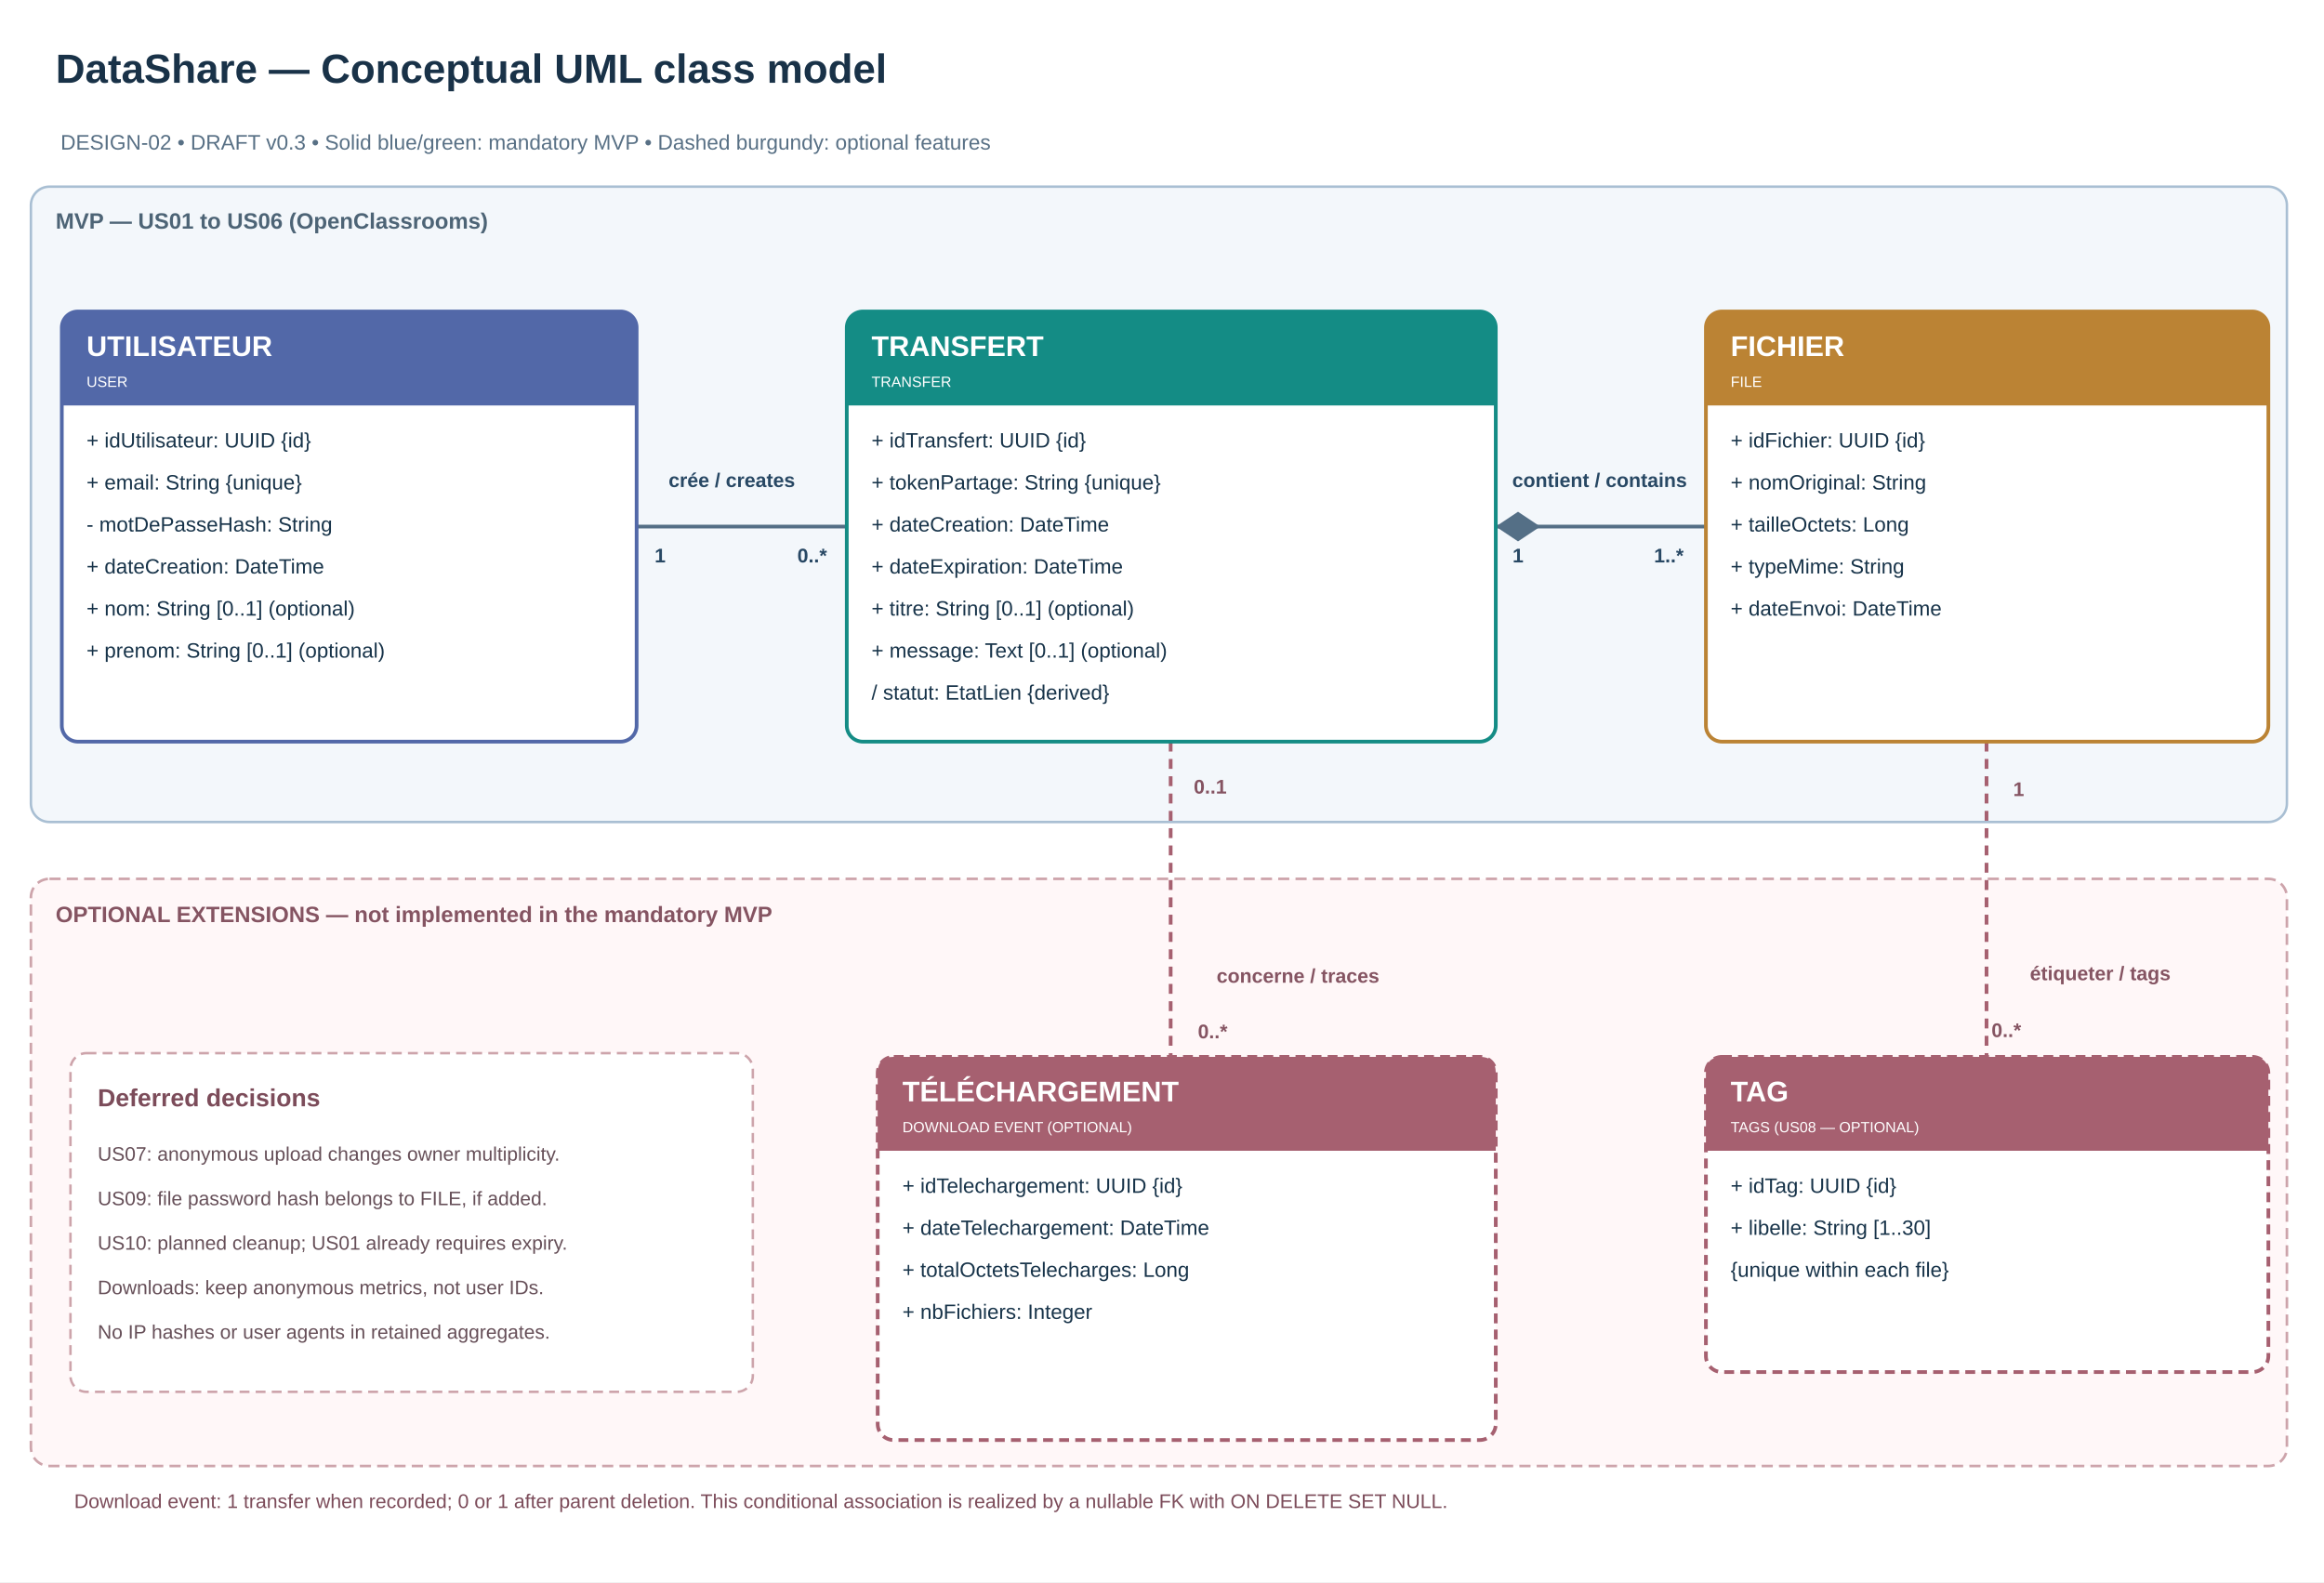
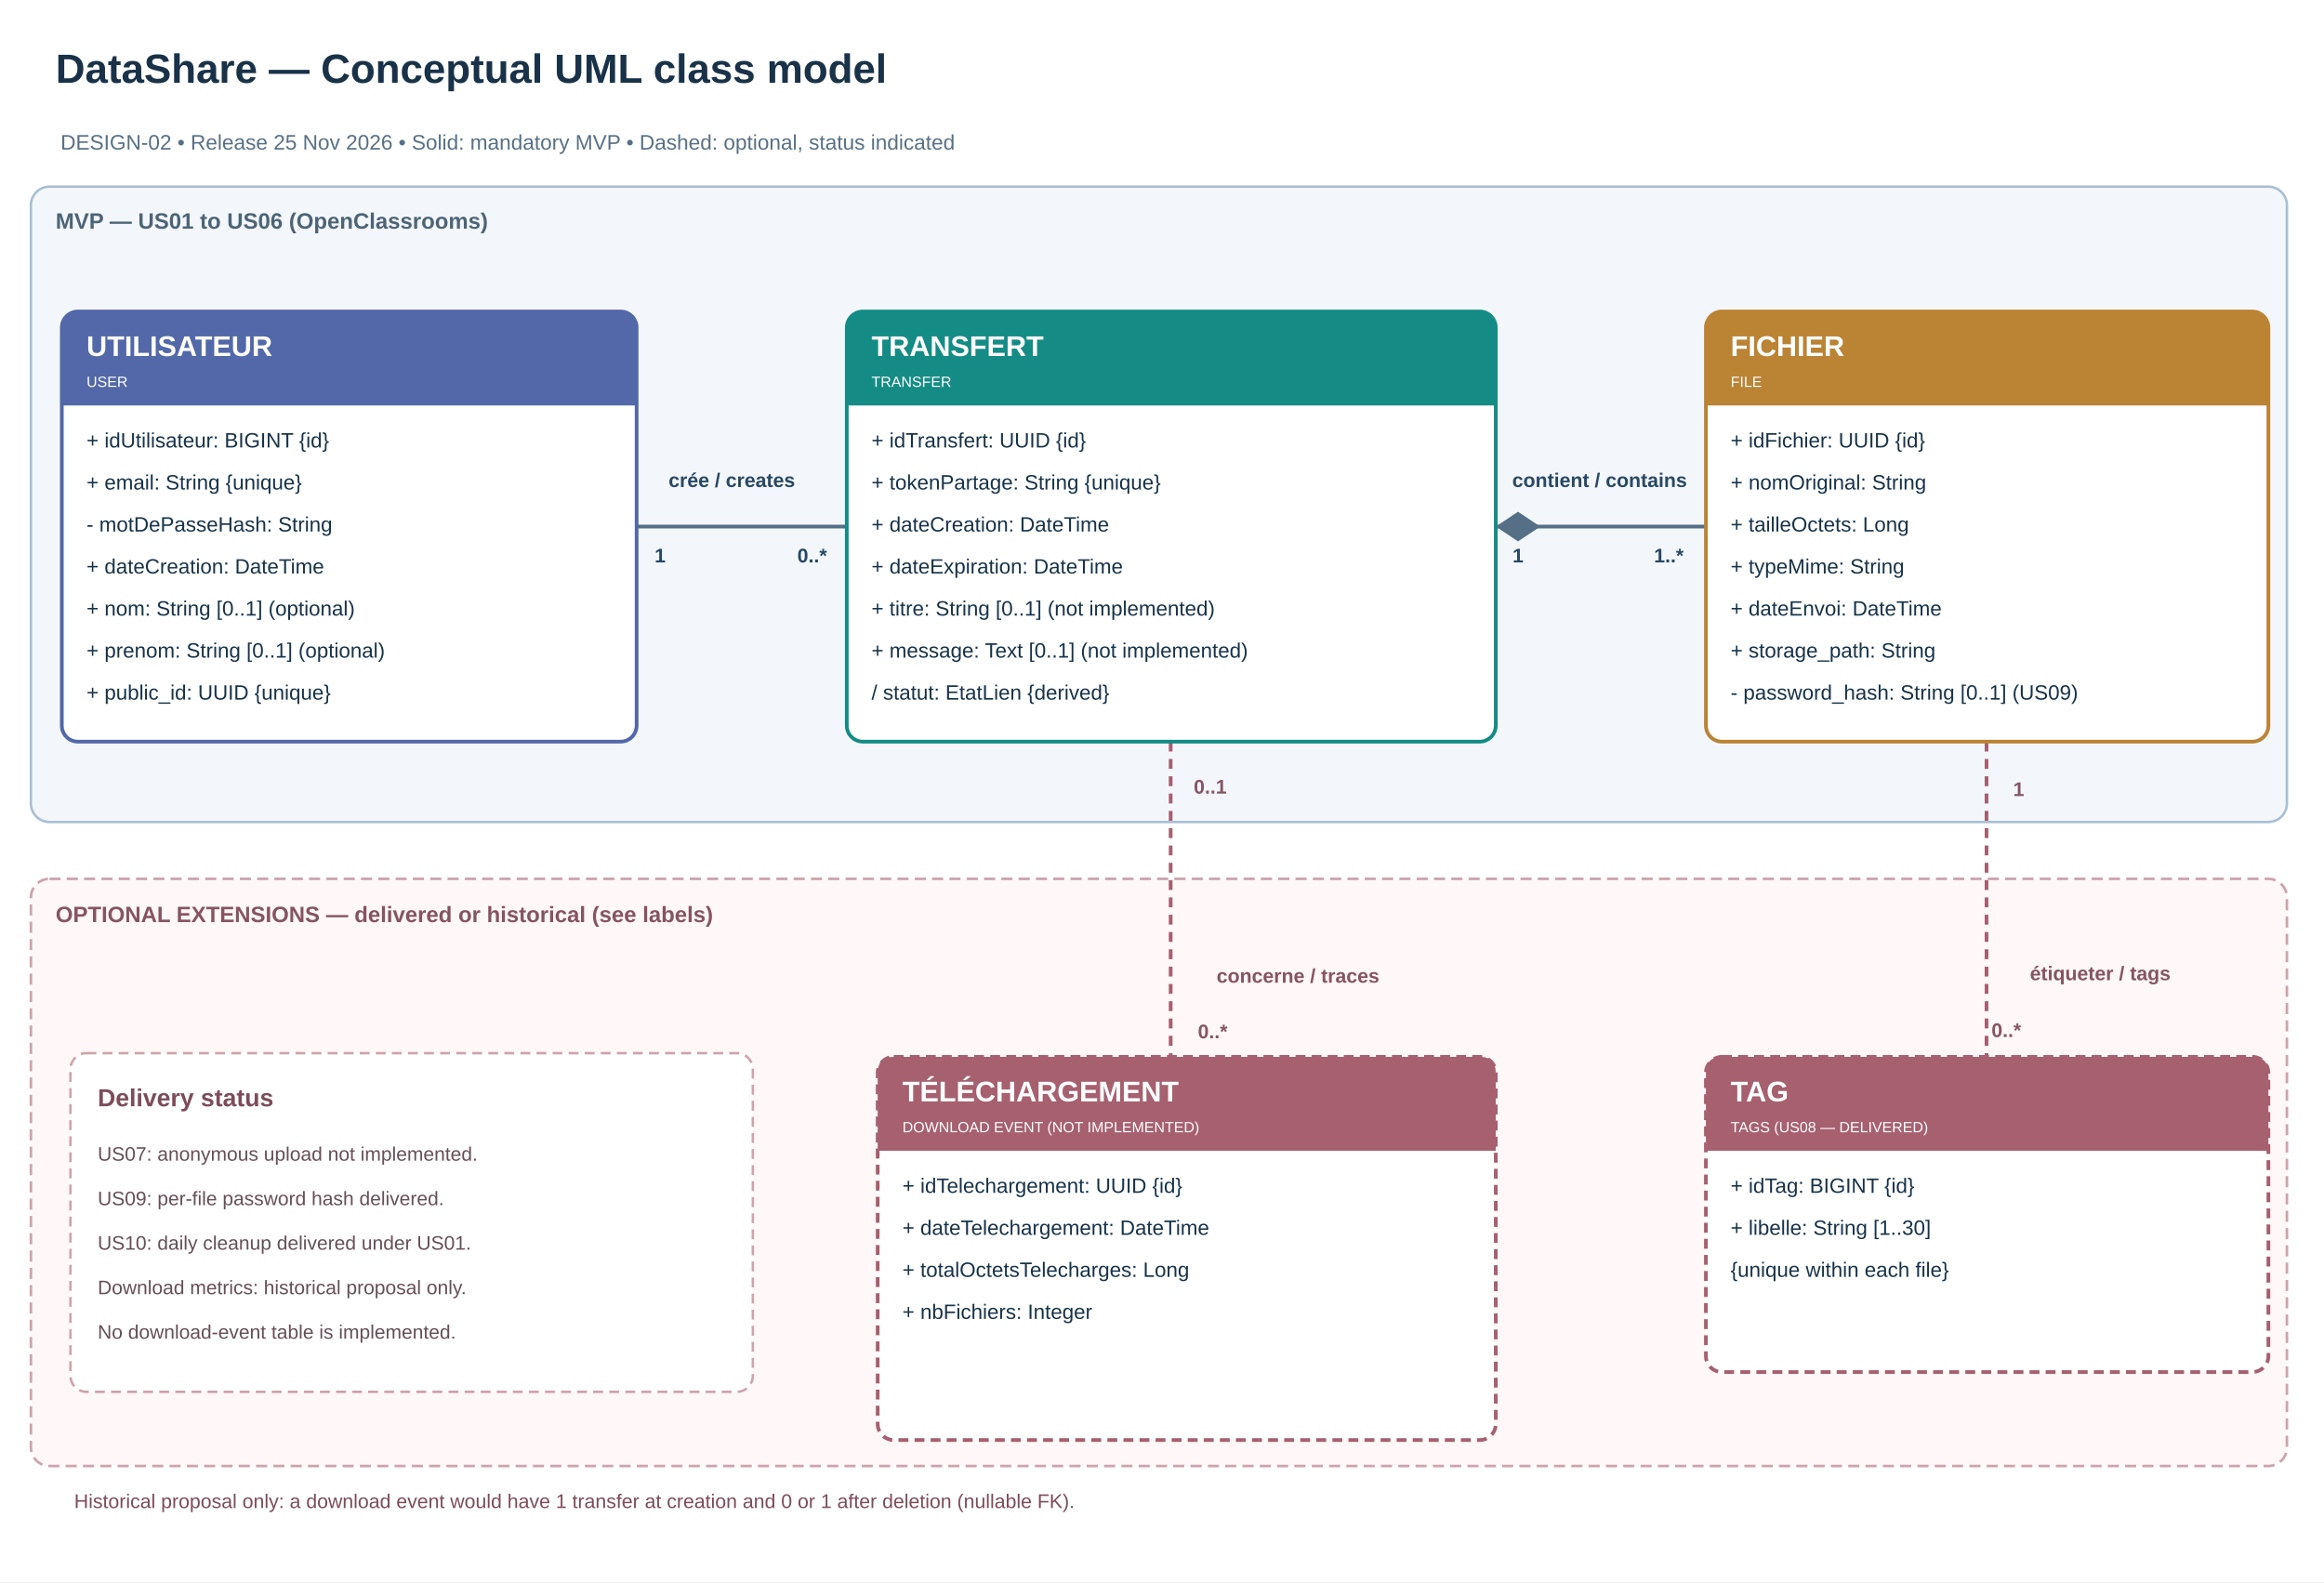
<svg xmlns="http://www.w3.org/2000/svg" width="1880" height="1280" viewBox="0 0 1880 1280" role="img" aria-labelledby="diagramTitle diagramDesc">
  <rect width="1880" height="1280" fill="#fff" />
  <text x="45" y="67" font-size="33" font-family="Arial,Helvetica,sans-serif" font-weight="700" fill="#193248">DataShare — Conceptual UML class model</text>
-   <text x="49" y="121" font-size="17" font-family="Arial,Helvetica,sans-serif" fill="#587085">DESIGN-02 • DRAFT v0.3 • Solid blue/green: mandatory MVP • Dashed burgundy: optional features</text>
+   <text x="49" y="121" font-size="17" font-family="Arial,Helvetica,sans-serif" fill="#587085">DESIGN-02 • Release 25 Nov 2026 • Solid: mandatory MVP • Dashed: optional, status indicated</text>
  <rect x="25" y="151" width="1825" height="514" rx="15" fill="#f3f7fb" stroke="#a9bfd3" stroke-width="2" />
  <text x="45" y="185" font-size="18" font-family="Arial,Helvetica,sans-serif" font-weight="700" fill="#4d6476">MVP — US01 to US06 (OpenClassrooms)</text>
  <rect x="25" y="711" width="1825" height="475" rx="15" fill="#fff7f8" stroke="#cda4ab" stroke-width="2.1" stroke-dasharray="9 5" />
-   <text x="45" y="746" font-size="18" font-family="Arial,Helvetica,sans-serif" font-weight="700" fill="#855462">OPTIONAL EXTENSIONS — not implemented in the mandatory MVP</text>
+   <text x="45" y="746" font-size="18" font-family="Arial,Helvetica,sans-serif" font-weight="700" fill="#855462">OPTIONAL EXTENSIONS — delivered or historical (see labels)</text>
  <path d="M515 426 H685" stroke="#546f86" stroke-width="3" fill="none" />
  <path d="M1210 426 H1380" stroke="#546f86" stroke-width="3" fill="none" />
  <path d="M1210 426 L1228 414 L1246 426 L1228 438 Z" fill="#546f86" />
  <path d="M947 600 V855" stroke="#a66070" stroke-width="3" stroke-dasharray="8 6" fill="none" />
  <path d="M1607 600 V855" stroke="#a66070" stroke-width="3" stroke-dasharray="8 6" fill="none" />
  <rect x="50" y="252" width="465" height="348" rx="13" fill="#fff" stroke="#5268a8" stroke-width="3" />
  <path d="M63 252 H502 Q515 252 515 265 V328 H50 V265 Q50 252 63 252" fill="#5268a8" />
  <text x="70" y="288" font-size="23" font-family="Arial,Helvetica,sans-serif" font-weight="700" fill="#fff">UTILISATEUR</text>
  <text x="70" y="313" font-size="12" font-family="Arial,Helvetica,sans-serif" fill="#fff">USER</text>
-   <text x="70" y="362" font-size="16.8" font-family="Arial,Helvetica,sans-serif" fill="#173349">+ idUtilisateur: UUID {id}</text>
+   <text x="70" y="362" font-size="16.8" font-family="Arial,Helvetica,sans-serif" fill="#173349">+ idUtilisateur: BIGINT {id}</text>
  <text x="70" y="396" font-size="16.8" font-family="Arial,Helvetica,sans-serif" fill="#173349">+ email: String {unique}</text>
  <text x="70" y="430" font-size="16.8" font-family="Arial,Helvetica,sans-serif" fill="#173349">- motDePasseHash: String</text>
  <text x="70" y="464" font-size="16.8" font-family="Arial,Helvetica,sans-serif" fill="#173349">+ dateCreation: DateTime</text>
  <text x="70" y="498" font-size="16.8" font-family="Arial,Helvetica,sans-serif" fill="#173349">+ nom: String [0..1]  (optional)</text>
  <text x="70" y="532" font-size="16.8" font-family="Arial,Helvetica,sans-serif" fill="#173349">+ prenom: String [0..1]  (optional)</text>
+   <text x="70" y="566" font-size="16.8" font-family="Arial,Helvetica,sans-serif" fill="#173349">+ public_id: UUID {unique}</text>
  <rect x="685" y="252" width="525" height="348" rx="13" fill="#fff" stroke="#148c85" stroke-width="3" />
  <path d="M698 252 H1197 Q1210 252 1210 265 V328 H685 V265 Q685 252 698 252" fill="#148c85" />
  <text x="705" y="288" font-size="23" font-family="Arial,Helvetica,sans-serif" font-weight="700" fill="#fff">TRANSFERT</text>
  <text x="705" y="313" font-size="12" font-family="Arial,Helvetica,sans-serif" fill="#fff">TRANSFER</text>
  <text x="705" y="362" font-size="16.8" font-family="Arial,Helvetica,sans-serif" fill="#173349">+ idTransfert: UUID {id}</text>
  <text x="705" y="396" font-size="16.8" font-family="Arial,Helvetica,sans-serif" fill="#173349">+ tokenPartage: String {unique}</text>
  <text x="705" y="430" font-size="16.8" font-family="Arial,Helvetica,sans-serif" fill="#173349">+ dateCreation: DateTime</text>
  <text x="705" y="464" font-size="16.8" font-family="Arial,Helvetica,sans-serif" fill="#173349">+ dateExpiration: DateTime</text>
-   <text x="705" y="498" font-size="16.8" font-family="Arial,Helvetica,sans-serif" fill="#173349">+ titre: String [0..1]  (optional)</text>
-   <text x="705" y="532" font-size="16.8" font-family="Arial,Helvetica,sans-serif" fill="#173349">+ message: Text [0..1]  (optional)</text>
+   <text x="705" y="498" font-size="16.8" font-family="Arial,Helvetica,sans-serif" fill="#173349">+ titre: String [0..1] (not implemented)</text>
+   <text x="705" y="532" font-size="16.8" font-family="Arial,Helvetica,sans-serif" fill="#173349">+ message: Text [0..1] (not implemented)</text>
  <text x="705" y="566" font-size="16.8" font-family="Arial,Helvetica,sans-serif" fill="#173349">/ statut: EtatLien {derived}</text>
  <rect x="1380" y="252" width="455" height="348" rx="13" fill="#fff" stroke="#bb8334" stroke-width="3" />
  <path d="M1393 252 H1822 Q1835 252 1835 265 V328 H1380 V265 Q1380 252 1393 252" fill="#bb8334" />
  <text x="1400" y="288" font-size="23" font-family="Arial,Helvetica,sans-serif" font-weight="700" fill="#fff">FICHIER</text>
  <text x="1400" y="313" font-size="12" font-family="Arial,Helvetica,sans-serif" fill="#fff">FILE</text>
  <text x="1400" y="362" font-size="16.8" font-family="Arial,Helvetica,sans-serif" fill="#173349">+ idFichier: UUID {id}</text>
  <text x="1400" y="396" font-size="16.8" font-family="Arial,Helvetica,sans-serif" fill="#173349">+ nomOriginal: String</text>
  <text x="1400" y="430" font-size="16.8" font-family="Arial,Helvetica,sans-serif" fill="#173349">+ tailleOctets: Long</text>
  <text x="1400" y="464" font-size="16.8" font-family="Arial,Helvetica,sans-serif" fill="#173349">+ typeMime: String</text>
  <text x="1400" y="498" font-size="16.8" font-family="Arial,Helvetica,sans-serif" fill="#173349">+ dateEnvoi: DateTime</text>
+   <text x="1400" y="532" font-size="16.8" font-family="Arial,Helvetica,sans-serif" fill="#173349">+ storage_path: String</text>
+   <text x="1400" y="566" font-size="16.8" font-family="Arial,Helvetica,sans-serif" fill="#173349">- password_hash: String [0..1] (US09)</text>
  <rect x="710" y="855" width="500" height="310" rx="13" fill="#fff" stroke="#a66070" stroke-width="3" stroke-dasharray="8 5" />
  <path d="M723 855 H1197 Q1210 855 1210 868 V931 H710 V868 Q710 855 723 855" fill="#a66070" />
  <text x="730" y="891" font-size="23" font-family="Arial,Helvetica,sans-serif" font-weight="700" fill="#fff">TÉLÉCHARGEMENT</text>
-   <text x="730" y="916" font-size="12" font-family="Arial,Helvetica,sans-serif" fill="#fff">DOWNLOAD EVENT (OPTIONAL)</text>
+   <text x="730" y="916" font-size="12" font-family="Arial,Helvetica,sans-serif" fill="#fff">DOWNLOAD EVENT (NOT IMPLEMENTED)</text>
  <text x="730" y="965" font-size="16.8" font-family="Arial,Helvetica,sans-serif" fill="#173349">+ idTelechargement: UUID {id}</text>
  <text x="730" y="999" font-size="16.8" font-family="Arial,Helvetica,sans-serif" fill="#173349">+ dateTelechargement: DateTime</text>
  <text x="730" y="1033" font-size="16.8" font-family="Arial,Helvetica,sans-serif" fill="#173349">+ totalOctetsTelecharges: Long</text>
  <text x="730" y="1067" font-size="16.8" font-family="Arial,Helvetica,sans-serif" fill="#173349">+ nbFichiers: Integer</text>
  <rect x="1380" y="855" width="455" height="255" rx="13" fill="#fff" stroke="#a66070" stroke-width="3" stroke-dasharray="8 5" />
  <path d="M1393 855 H1822 Q1835 855 1835 868 V931 H1380 V868 Q1380 855 1393 855" fill="#a66070" />
  <text x="1400" y="891" font-size="23" font-family="Arial,Helvetica,sans-serif" font-weight="700" fill="#fff">TAG</text>
-   <text x="1400" y="916" font-size="12" font-family="Arial,Helvetica,sans-serif" fill="#fff">TAGS (US08 — OPTIONAL)</text>
-   <text x="1400" y="965" font-size="16.8" font-family="Arial,Helvetica,sans-serif" fill="#173349">+ idTag: UUID {id}</text>
+   <text x="1400" y="916" font-size="12" font-family="Arial,Helvetica,sans-serif" fill="#fff">TAGS (US08 — DELIVERED)</text>
+   <text x="1400" y="965" font-size="16.8" font-family="Arial,Helvetica,sans-serif" fill="#173349">+ idTag: BIGINT {id}</text>
  <text x="1400" y="999" font-size="16.8" font-family="Arial,Helvetica,sans-serif" fill="#173349">+ libelle: String [1..30]</text>
  <text x="1400" y="1033" font-size="16.8" font-family="Arial,Helvetica,sans-serif" fill="#173349">{unique within each file}</text>
  <text x="534" y="455" font-family="Arial,Helvetica,sans-serif" text-anchor="middle" font-size="16" font-weight="700" fill="#284864">1</text>
  <text x="657" y="455" font-family="Arial,Helvetica,sans-serif" text-anchor="middle" font-size="16" font-weight="700" fill="#284864">0..*</text>
  <text x="592" y="394" font-family="Arial,Helvetica,sans-serif" text-anchor="middle" font-size="16" font-weight="700" fill="#284864">crée / creates</text>
  <text x="1228" y="455" font-family="Arial,Helvetica,sans-serif" text-anchor="middle" font-size="16" font-weight="700" fill="#284864">1</text>
  <text x="1350" y="455" font-family="Arial,Helvetica,sans-serif" text-anchor="middle" font-size="16" font-weight="700" fill="#284864">1..*</text>
  <text x="1294" y="394" font-family="Arial,Helvetica,sans-serif" text-anchor="middle" font-size="16" font-weight="700" fill="#284864">contient / contains</text>
  <text x="979" y="642" font-family="Arial,Helvetica,sans-serif" text-anchor="middle" font-size="16" font-weight="700" fill="#855462">0..1</text>
  <text x="981" y="840" font-family="Arial,Helvetica,sans-serif" text-anchor="middle" font-size="16" font-weight="700" fill="#855462">0..*</text>
  <text x="1050" y="795" font-family="Arial,Helvetica,sans-serif" text-anchor="middle" font-size="16" font-weight="700" fill="#855462">concerne / traces</text>
  <text x="1633" y="644" font-family="Arial,Helvetica,sans-serif" text-anchor="middle" font-size="16" font-weight="700" fill="#855462">1</text>
  <text x="1623" y="839" font-family="Arial,Helvetica,sans-serif" text-anchor="middle" font-size="16" font-weight="700" fill="#855462">0..*</text>
  <text x="1699" y="793" font-family="Arial,Helvetica,sans-serif" text-anchor="middle" font-size="16" font-weight="700" fill="#855462">étiqueter / tags</text>
  <rect x="57" y="852" width="552" height="274" rx="13" fill="#fff" stroke="#cda4ab" stroke-dasharray="8 5" stroke-width="2" />
-   <text x="79" y="895" font-size="20" font-weight="700" fill="#7c4c5a" font-family="Arial,Helvetica,sans-serif">Deferred decisions</text>
-   <text x="79" y="939" font-size="15.8" fill="#664f58" font-family="Arial,Helvetica,sans-serif">US07: anonymous upload changes owner multiplicity.</text>
-   <text x="79" y="975" font-size="15.8" fill="#664f58" font-family="Arial,Helvetica,sans-serif">US09: file password hash belongs to FILE, if added.</text>
-   <text x="79" y="1011" font-size="15.8" fill="#664f58" font-family="Arial,Helvetica,sans-serif">US10: planned cleanup; US01 already requires expiry.</text>
-   <text x="79" y="1047" font-size="15.8" fill="#664f58" font-family="Arial,Helvetica,sans-serif">Downloads: keep anonymous metrics, not user IDs.</text>
-   <text x="79" y="1083" font-size="15.8" fill="#664f58" font-family="Arial,Helvetica,sans-serif">No IP hashes or user agents in retained aggregates.</text>
-   <text x="60" y="1220" font-size="16" font-family="Arial,Helvetica,sans-serif" fill="#7c4c5a">Download event: 1 transfer when recorded; 0 or 1 after parent deletion. This conditional association is realized by a nullable FK with ON DELETE SET NULL.</text>
+   <text x="79" y="895" font-size="20" font-weight="700" fill="#7c4c5a" font-family="Arial,Helvetica,sans-serif">Delivery status</text>
+   <text x="79" y="939" font-size="15.8" fill="#664f58" font-family="Arial,Helvetica,sans-serif">US07: anonymous upload not implemented.</text>
+   <text x="79" y="975" font-size="15.8" fill="#664f58" font-family="Arial,Helvetica,sans-serif">US09: per-file password hash delivered.</text>
+   <text x="79" y="1011" font-size="15.8" fill="#664f58" font-family="Arial,Helvetica,sans-serif">US10: daily cleanup delivered under US01.</text>
+   <text x="79" y="1047" font-size="15.8" fill="#664f58" font-family="Arial,Helvetica,sans-serif">Download metrics: historical proposal only.</text>
+   <text x="79" y="1083" font-size="15.8" fill="#664f58" font-family="Arial,Helvetica,sans-serif">No download-event table is implemented.</text>
+   <text x="60" y="1220" font-size="16" font-family="Arial,Helvetica,sans-serif" fill="#7c4c5a">Historical proposal only: a download event would have 1 transfer at creation and 0 or 1 after deletion (nullable FK).</text>
</svg>
